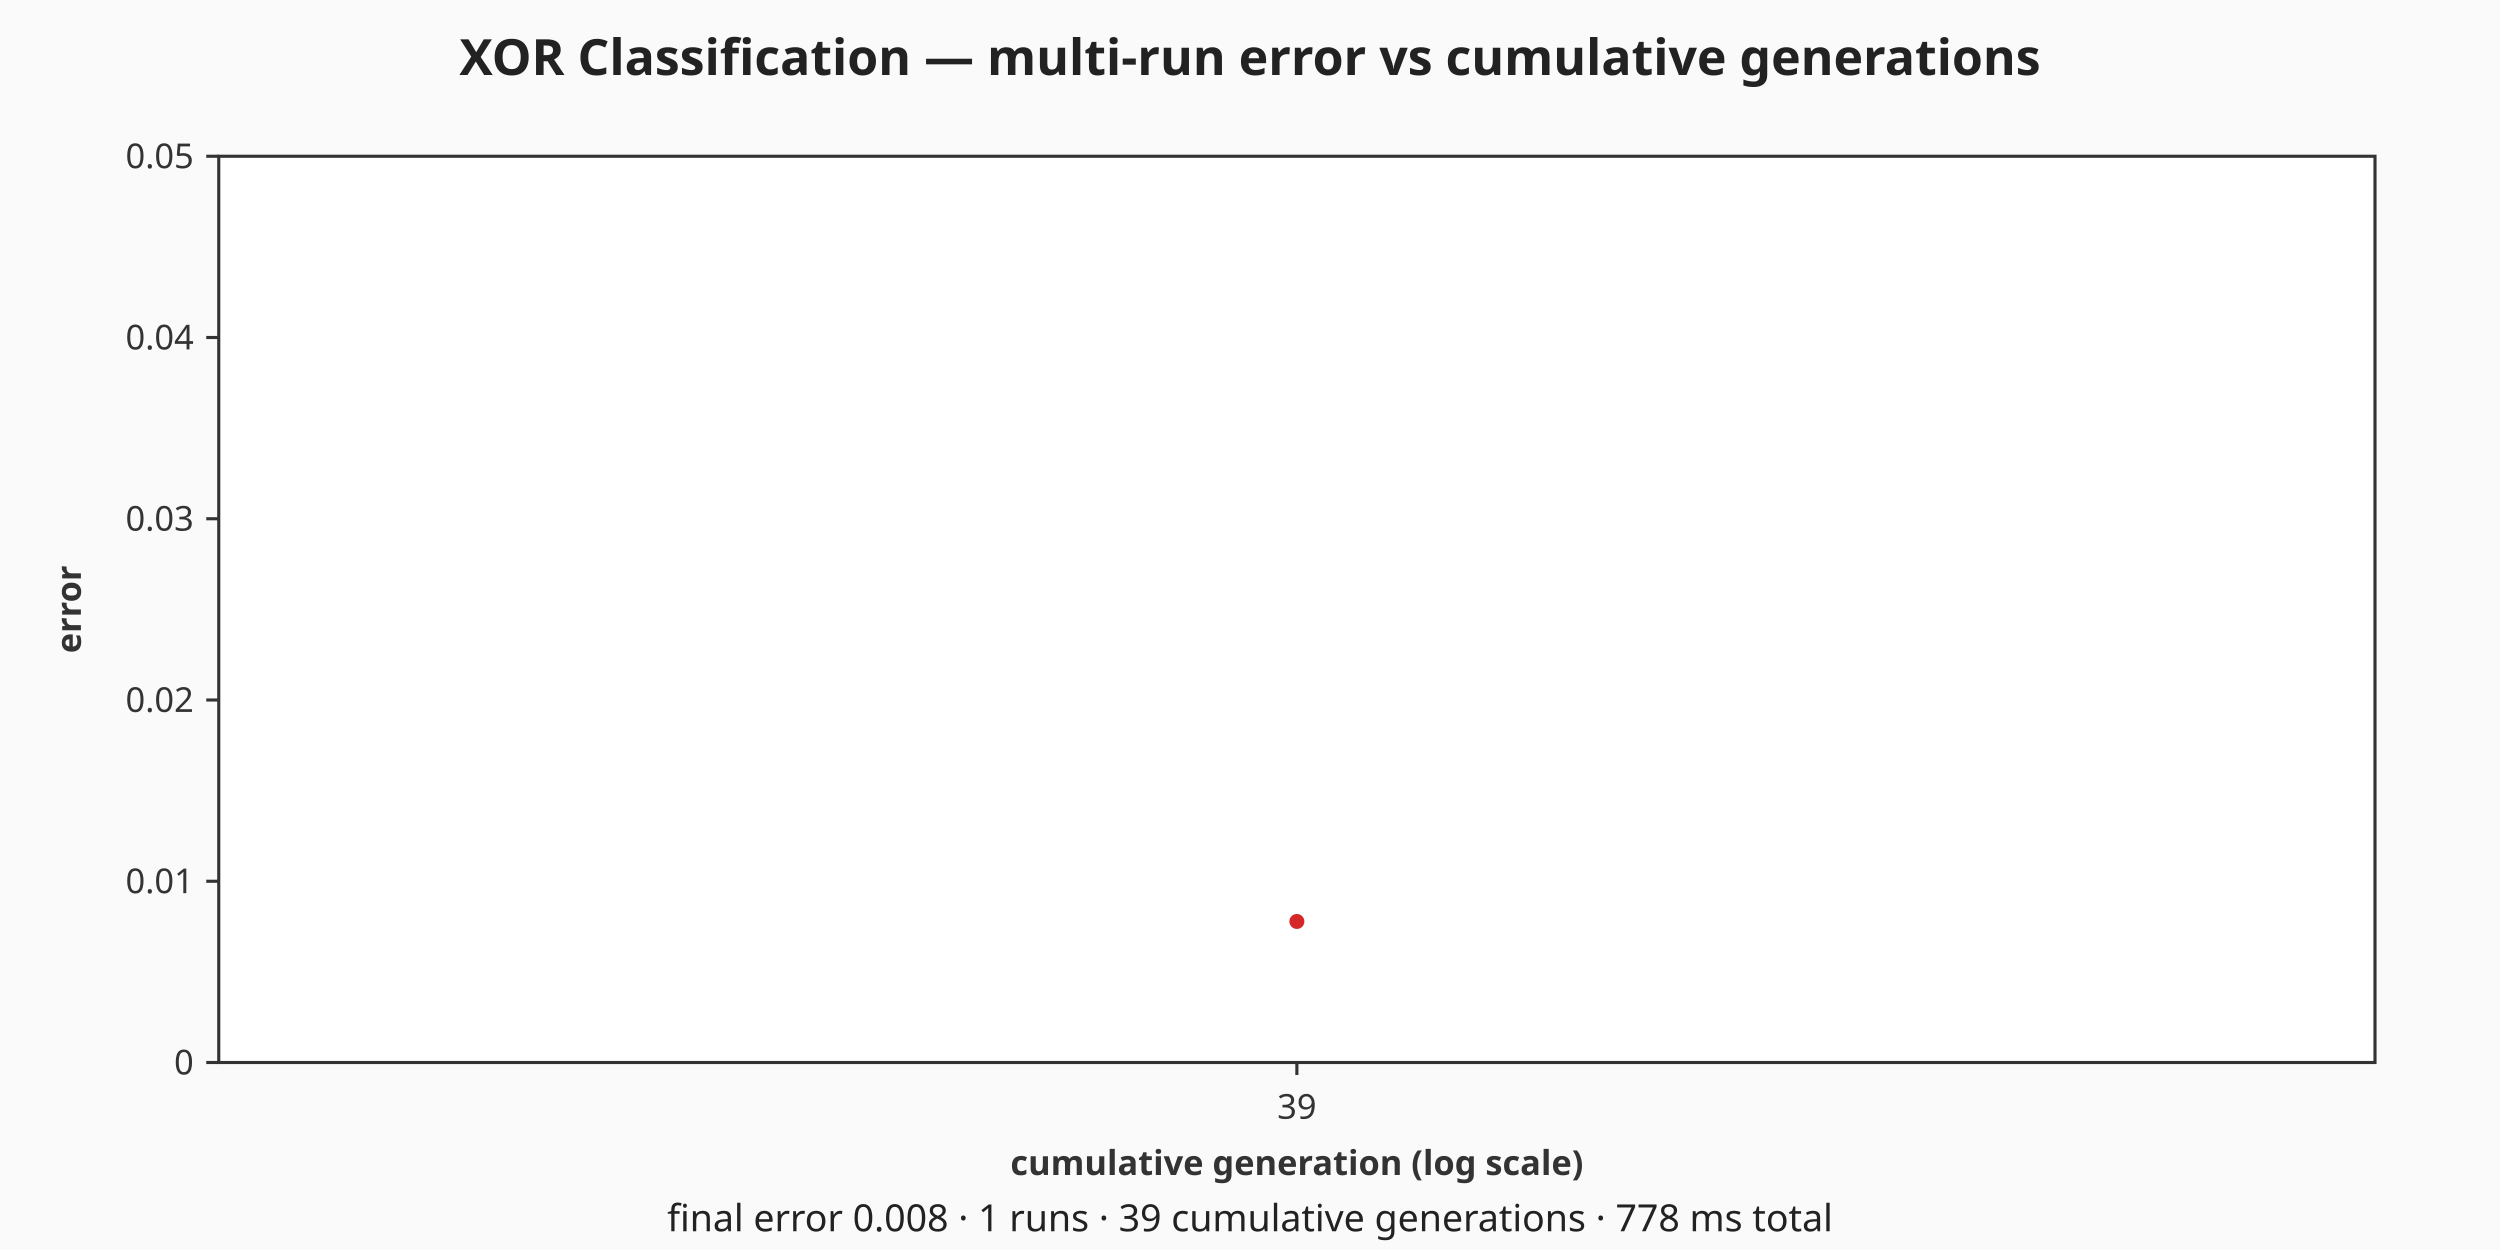
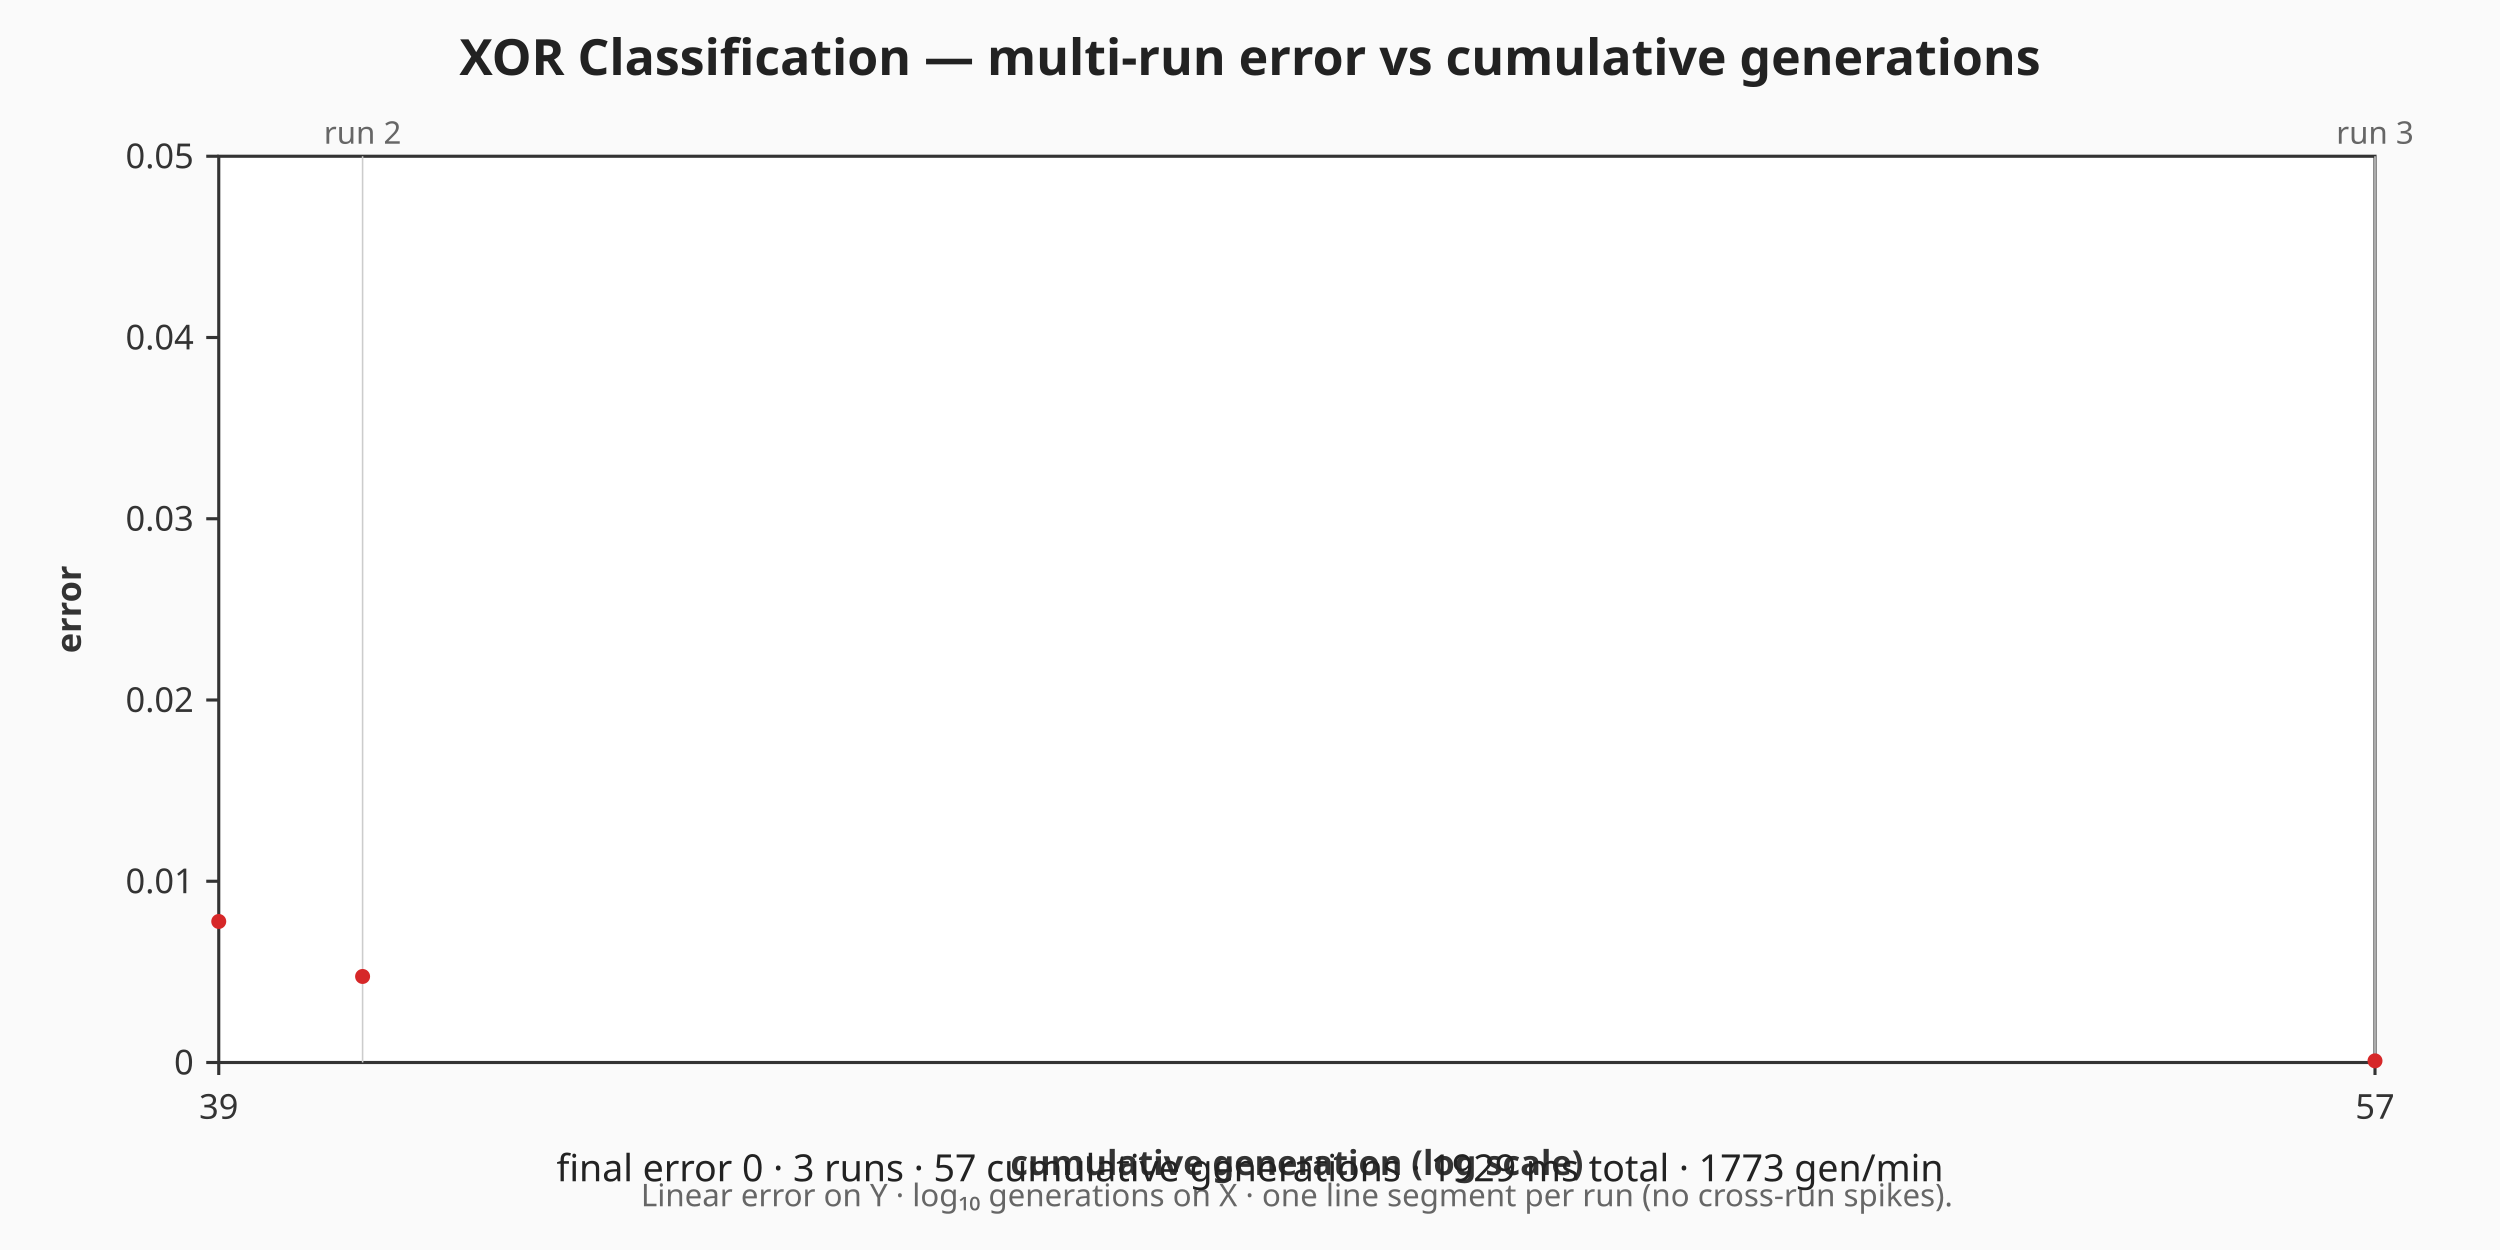
<svg xmlns="http://www.w3.org/2000/svg" viewBox="0 0 800 400" width="800" height="400" role="img" aria-label="XOR Classification — multi-run error vs cumulative generations chart">
  <rect width="800" height="400" fill="#fafafa" />
  <text x="400" y="24" text-anchor="middle" font-family="sans-serif" font-size="16" font-weight="bold" fill="#222">XOR Classification — multi-run error vs cumulative generations</text>
  <rect x="70" y="50" width="690" height="290" fill="#ffffff" stroke="#333333" stroke-width="1" />
  <g class="x-axis" font-family="sans-serif" font-size="11" fill="#333333">
-     <line x1="415" y1="340" x2="415" y2="344" stroke="#333333" stroke-width="1" />
-     <text x="415" y="358" text-anchor="middle">39</text>
+     <line x1="70" y1="340" x2="70" y2="344" stroke="#333333" stroke-width="1" />
+     <text x="70" y="358" text-anchor="middle">39</text>
+     <line x1="760" y1="340" x2="760" y2="344" stroke="#333333" stroke-width="1" />
+     <text x="760" y="358" text-anchor="middle">57</text>
    <text x="415" y="376" text-anchor="middle" font-weight="bold">cumulative generation (log scale)</text>
  </g>
  <g class="y-axis" font-family="sans-serif" font-size="11" fill="#333333">
    <line x1="66" y1="340" x2="70" y2="340" stroke="#333333" stroke-width="1" />
    <text x="62" y="340" text-anchor="end" dominant-baseline="middle">0</text>
    <line x1="66" y1="282" x2="70" y2="282" stroke="#333333" stroke-width="1" />
    <text x="62" y="282" text-anchor="end" dominant-baseline="middle">0.01</text>
    <line x1="66" y1="224" x2="70" y2="224" stroke="#333333" stroke-width="1" />
    <text x="62" y="224" text-anchor="end" dominant-baseline="middle">0.02</text>
    <line x1="66" y1="166" x2="70" y2="166" stroke="#333333" stroke-width="1" />
    <text x="62" y="166" text-anchor="end" dominant-baseline="middle">0.03</text>
    <line x1="66" y1="108" x2="70" y2="108" stroke="#333333" stroke-width="1" />
    <text x="62" y="108" text-anchor="end" dominant-baseline="middle">0.04</text>
    <line x1="66" y1="50" x2="70" y2="50" stroke="#333333" stroke-width="1" />
    <text x="62" y="50" text-anchor="end" dominant-baseline="middle">0.05</text>
    <text x="22" y="195" text-anchor="middle" dominant-baseline="middle" font-weight="bold" transform="rotate(-90 22 195)">error</text>
  </g>
-   <g class="run-boundaries" font-family="sans-serif" font-size="10" fill="#666666" />
+   <g class="axis-footnote" font-family="sans-serif" font-size="10" fill="#666666">
+     <text x="415" y="386" text-anchor="middle">Linear error on Y · log₁₀ generations on X · one line segment per run (no cross-run spikes).</text>
+   </g>
+   <g class="run-boundaries" font-family="sans-serif" font-size="10" fill="#666666">
+     <line class="run-boundary" x1="116.03" y1="50" x2="116.03" y2="340" stroke="#cccccc" stroke-width="0.5" />
+     <text x="116.03" y="46" text-anchor="middle">run 2</text>
+     <line class="run-boundary" x1="760" y1="50" x2="760" y2="340" stroke="#cccccc" stroke-width="0.5" />
+     <text x="760" y="46" text-anchor="middle">run 3</text>
+   </g>
  <g class="error-line">
-     <polyline fill="none" stroke="#d62728" stroke-width="1.5" points="415,294.87" />
-     <circle class="error-point" cx="415" cy="294.87" r="2.4" fill="#d62728" />
+     <polyline fill="none" stroke="#d62728" stroke-width="1.5" points="70,294.87" />
+     <polyline fill="none" stroke="#d62728" stroke-width="1.5" points="116.03,312.47" />
+     <polyline fill="none" stroke="#d62728" stroke-width="1.5" points="760,339.47" />
+     <circle class="error-point" cx="70" cy="294.87" r="2.4" fill="#d62728" />
+     <circle class="error-point" cx="116.03" cy="312.47" r="2.4" fill="#d62728" />
+     <circle class="error-point" cx="760" cy="339.47" r="2.4" fill="#d62728" />
  </g>
  <g class="caption" font-family="sans-serif" font-size="12" fill="#222222">
-     <text x="400" y="394" text-anchor="middle">final error 0.008 · 1 runs · 39 cumulative generations · 778 ms total</text>
+     <text x="400" y="378" text-anchor="middle">final error 0 · 3 runs · 57 cumulative generations · 1929 ms total · 1773 gen/min</text>
  </g>
</svg>
